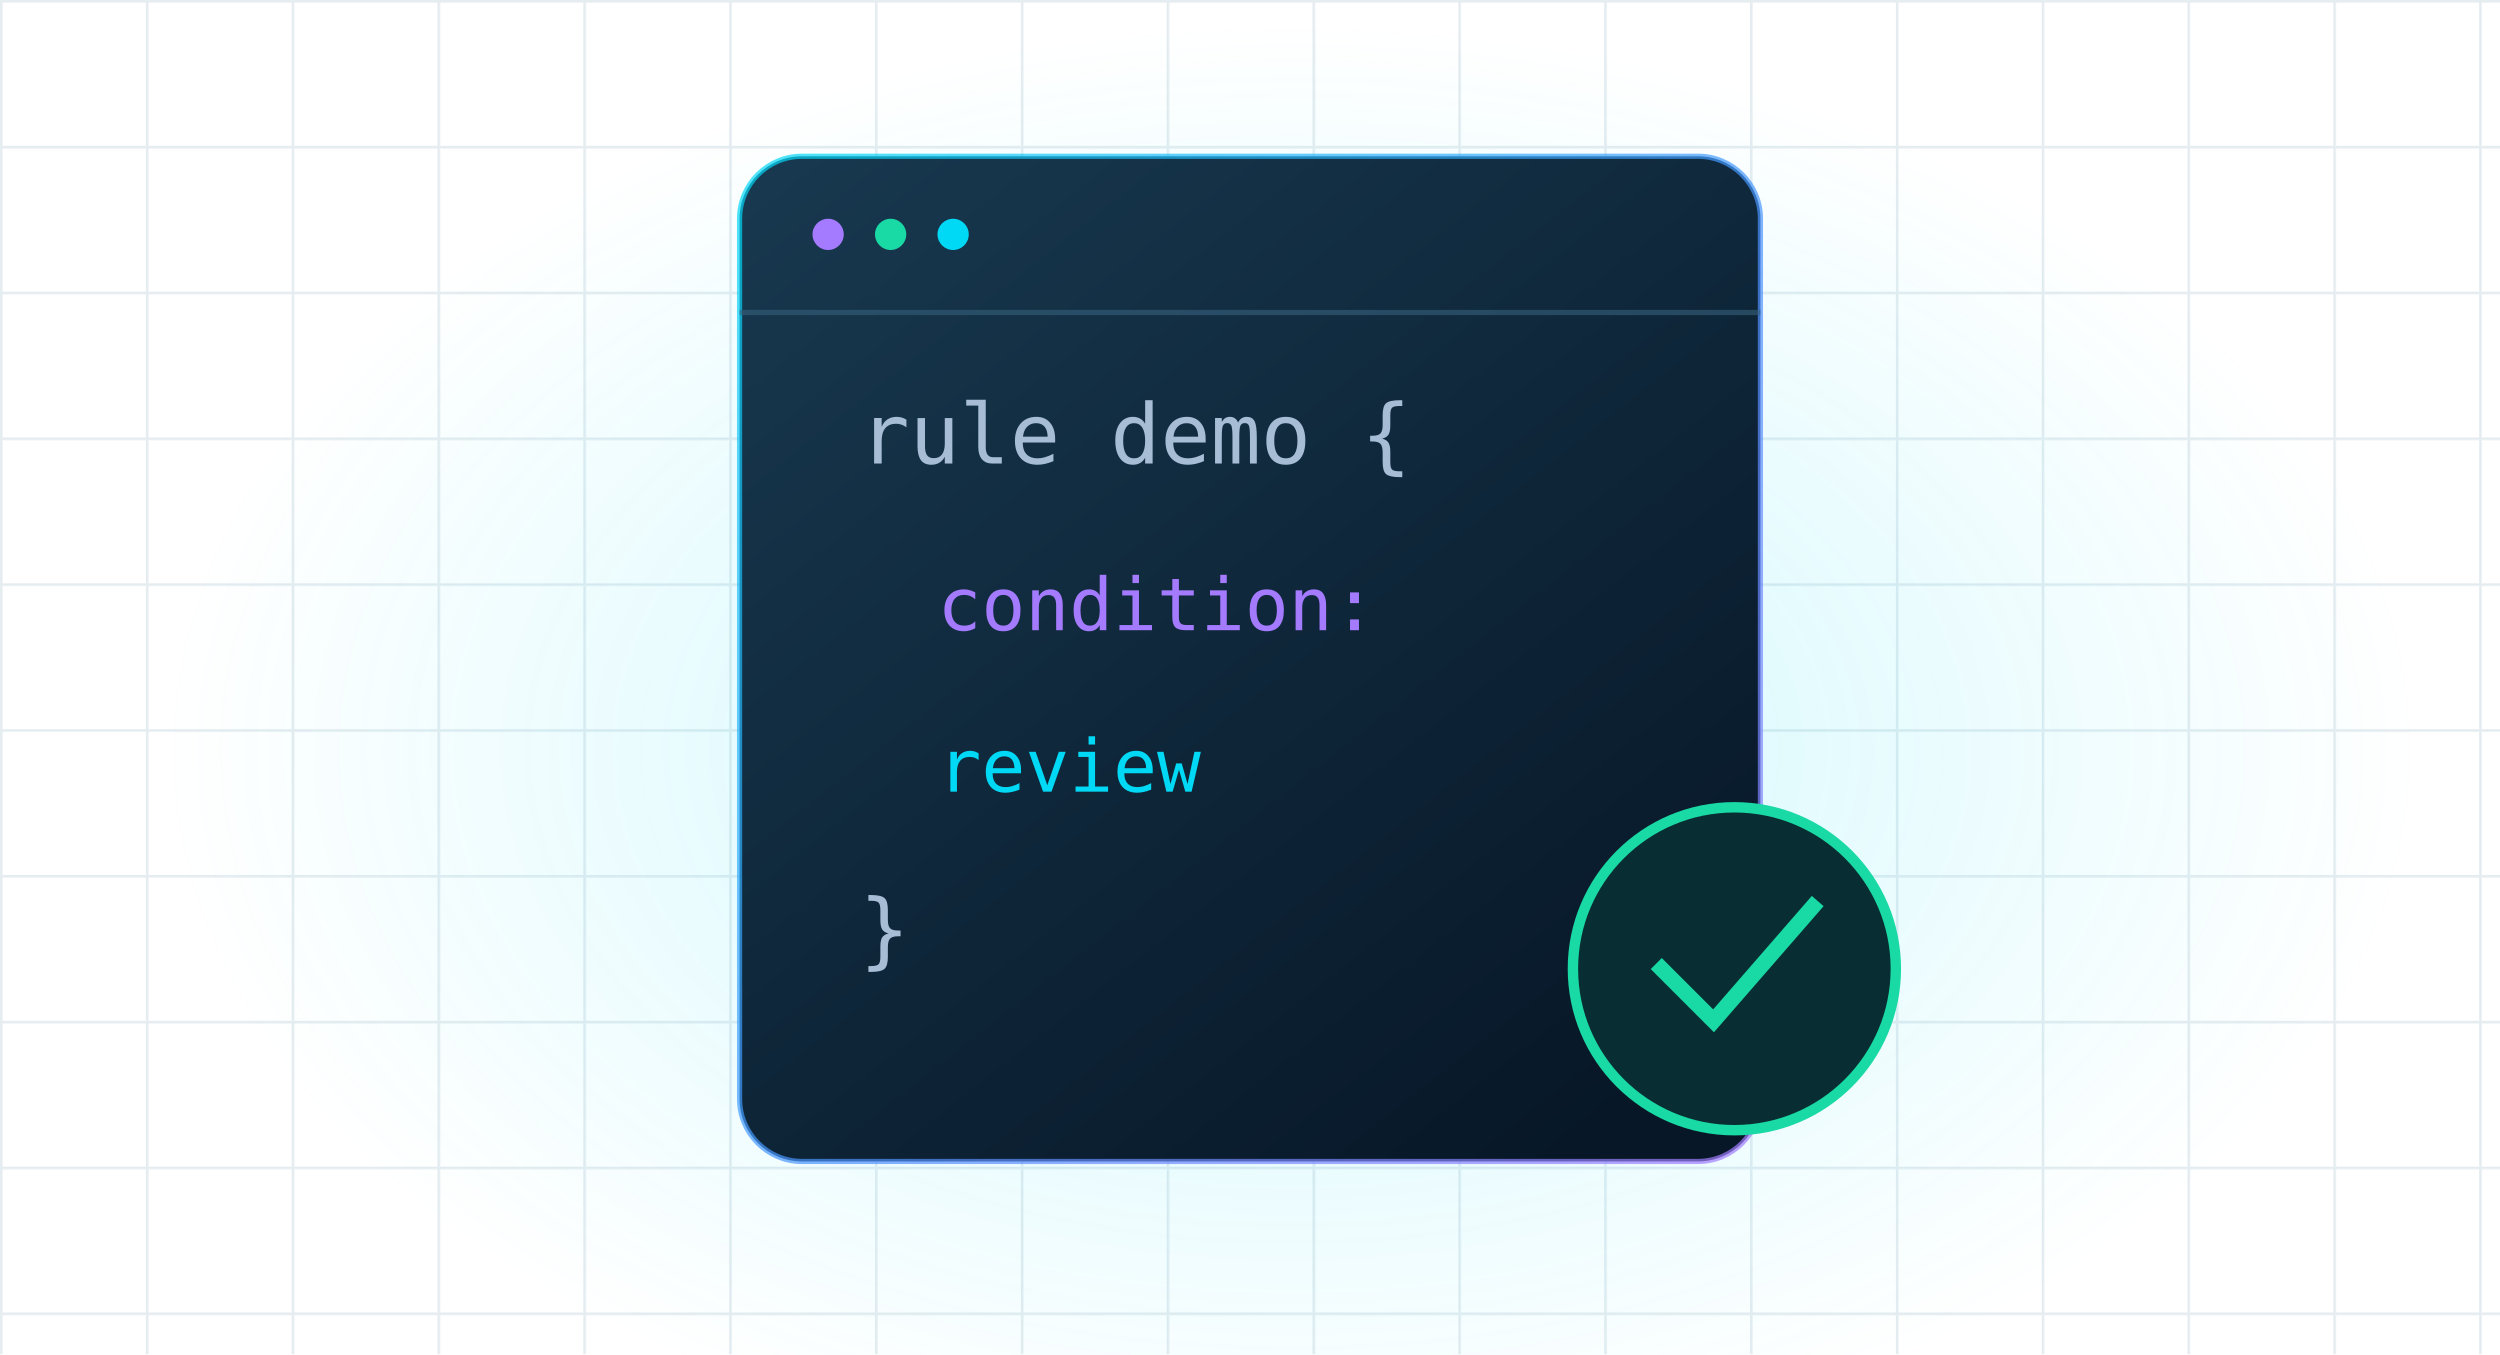
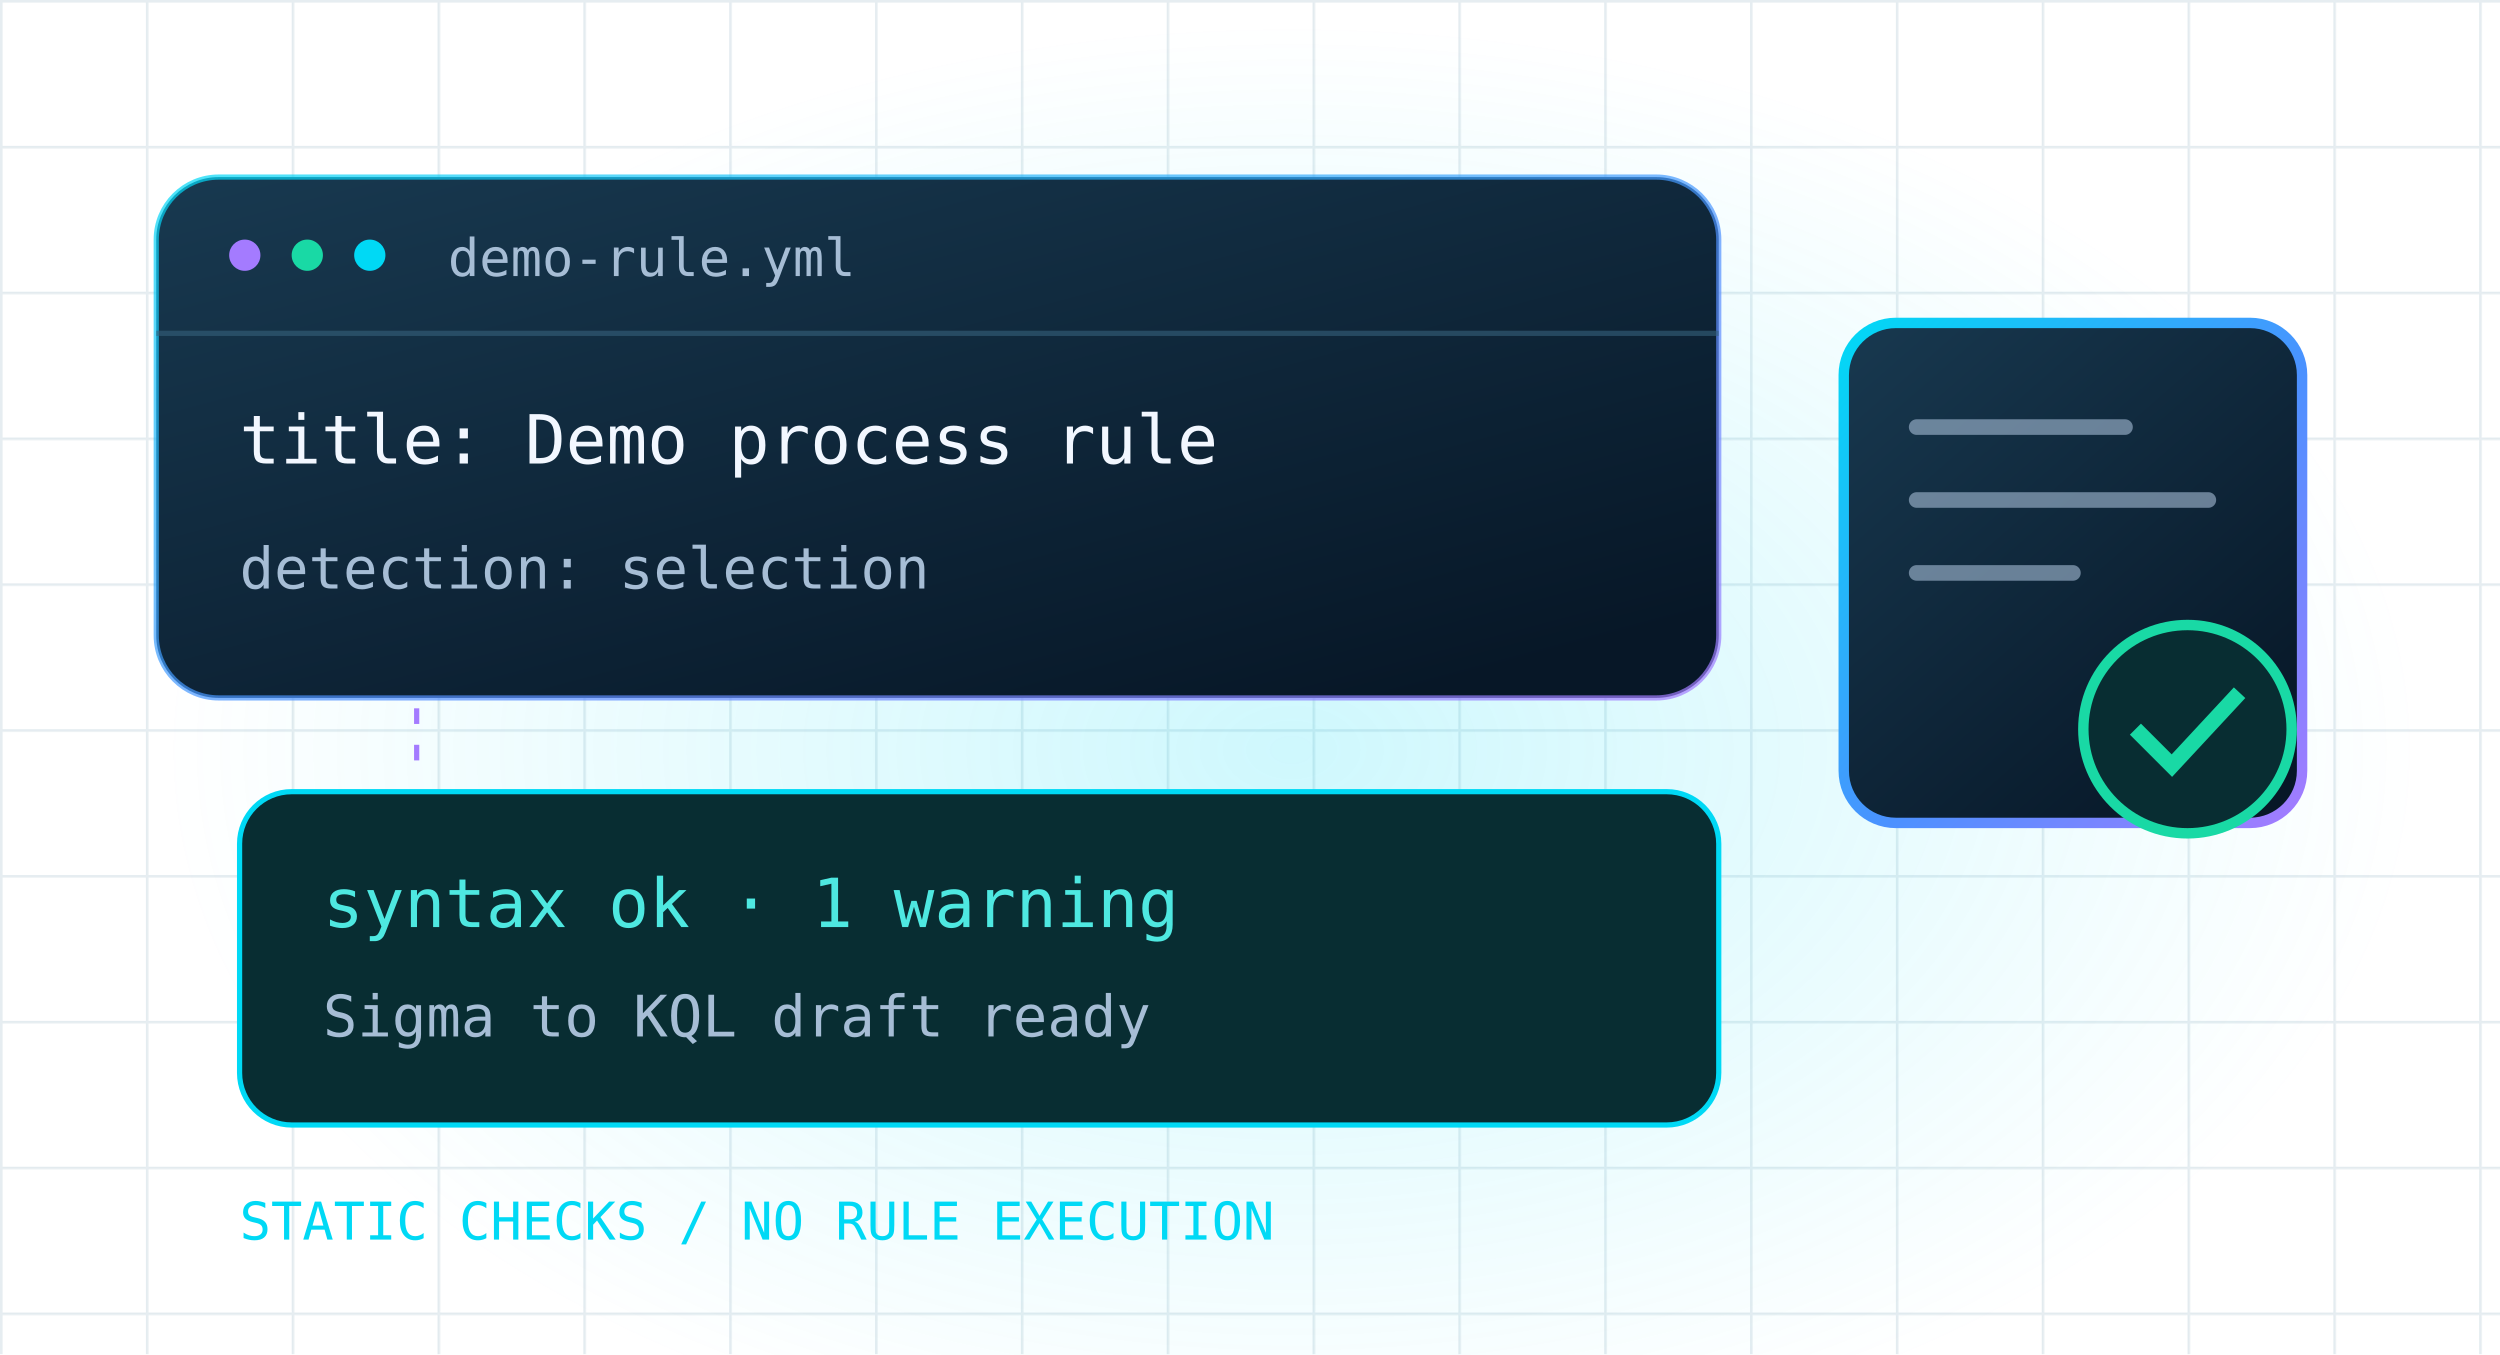
<svg xmlns="http://www.w3.org/2000/svg" viewBox="0 0 480 260" fill="none">
  <defs>
    <linearGradient id="edge" x2="1" y2="1">
      <stop stop-color="#00d9f5" />
      <stop offset=".55" stop-color="#4b91ff" />
      <stop offset="1" stop-color="#a47bff" />
    </linearGradient>
    <linearGradient id="panel" x2=".8" y2="1">
      <stop stop-color="#183950" />
      <stop offset="1" stop-color="#071727" />
    </linearGradient>
    <radialGradient id="aura">
      <stop stop-color="#00d9f5" stop-opacity=".19" />
      <stop offset="1" stop-color="#00d9f5" stop-opacity="0" />
    </radialGradient>
    <pattern id="grid" width="28" height="28" patternUnits="userSpaceOnUse">
      <path d="M28 0H0v28" fill="none" stroke="#2b6a89" stroke-opacity=".12" />
    </pattern>
-     <filter id="glow" x="-30%" y="-30%" width="160%" height="160%">
-       <feGaussianBlur stdDeviation="2.5" />
-     </filter>
  </defs>
  <rect width="480" height="260" fill="url(#grid)" />
  <ellipse cx="248" cy="144" rx="215" ry="140" fill="url(#aura)" />
-   <rect x="142" y="30" width="196" height="193" rx="12" fill="url(#panel)" stroke="url(#edge)" stroke-opacity=".7" />
-   <path d="M142 60H338" stroke="#36617b" stroke-opacity=".6" />
-   <circle cx="159" cy="45" r="3" fill="#a47bff" />
-   <circle cx="171" cy="45" r="3" fill="#19d9a5" />
-   <circle cx="183" cy="45" r="3" fill="#00d9f5" />
-   <text x="165" y="89" fill="#a6bdd5" font-size="16" font-family="ui-monospace,monospace">rule demo {</text>
-   <text x="180" y="121" fill="#a47bff" font-size="14" font-family="ui-monospace,monospace">condition:</text>
-   <text x="180" y="152" fill="#00d9f5" font-size="14" font-family="ui-monospace,monospace">review</text>
-   <text x="165" y="184" fill="#a6bdd5" font-size="16" font-family="ui-monospace,monospace">}</text>
-   <circle cx="333" cy="186" r="31" fill="#082d32" stroke="#19d9a5" stroke-width="2" />
-   <path d="m318 185 11 11 20-23" stroke="#19d9a5" stroke-width="3" />
+   <g transform="translate(398 112)">
+     <rect x="-44" y="-50" width="88" height="96" rx="10" fill="url(#panel)" stroke="url(#edge)" stroke-width="2" />
+     <path d="M-30-30h40M-30-16h56M-30-2h30" stroke="#a6bdd5" stroke-opacity=".6" stroke-width="3" stroke-linecap="round" />
+     <circle cx="22" cy="28" r="20" fill="#082d32" stroke="#19d9a5" stroke-width="2" />
+     <path d="m12 28 7 7 13-14" stroke="#19d9a5" stroke-width="3" fill="none" />
+   </g>
+   <rect x="30" y="34" width="300" height="100" rx="12" fill="url(#panel)" stroke="url(#edge)" stroke-opacity=".7" />
+   <path d="M30 64H330" stroke="#36617b" stroke-opacity=".6" />
+   <circle cx="47" cy="49" r="3" fill="#a47bff" />
+   <circle cx="59" cy="49" r="3" fill="#19d9a5" />
+   <circle cx="71" cy="49" r="3" fill="#00d9f5" />
+   <text x="86" y="53" fill="#a6bdd5" font-size="10" font-family="ui-monospace,monospace">demo-rule.yml</text>
+   <text x="46" y="89" fill="#f2f7ff" font-size="13" font-family="ui-monospace,monospace">title: Demo process rule</text>
+   <text x="46" y="113" fill="#a6bdd5" font-size="11" font-family="ui-monospace,monospace">detection: selection</text>
+   <path d="M80 136v14" stroke="#a47bff" stroke-dasharray="3 4" />
+   <rect x="46" y="152" width="284" height="64" rx="10" fill="#082d32" stroke="#00d9f5" />
+   <text x="62" y="178" fill="#4ee8e1" font-size="13" font-family="ui-monospace,monospace">syntax ok · 1 warning</text>
+   <text x="62" y="199" fill="#a6bdd5" font-size="11" font-family="ui-monospace,monospace">Sigma to KQL draft ready</text>
+   <text x="46" y="238" fill="#00d9f5" font-size="10" font-family="ui-monospace,monospace">STATIC CHECKS / NO RULE EXECUTION</text>
</svg>
